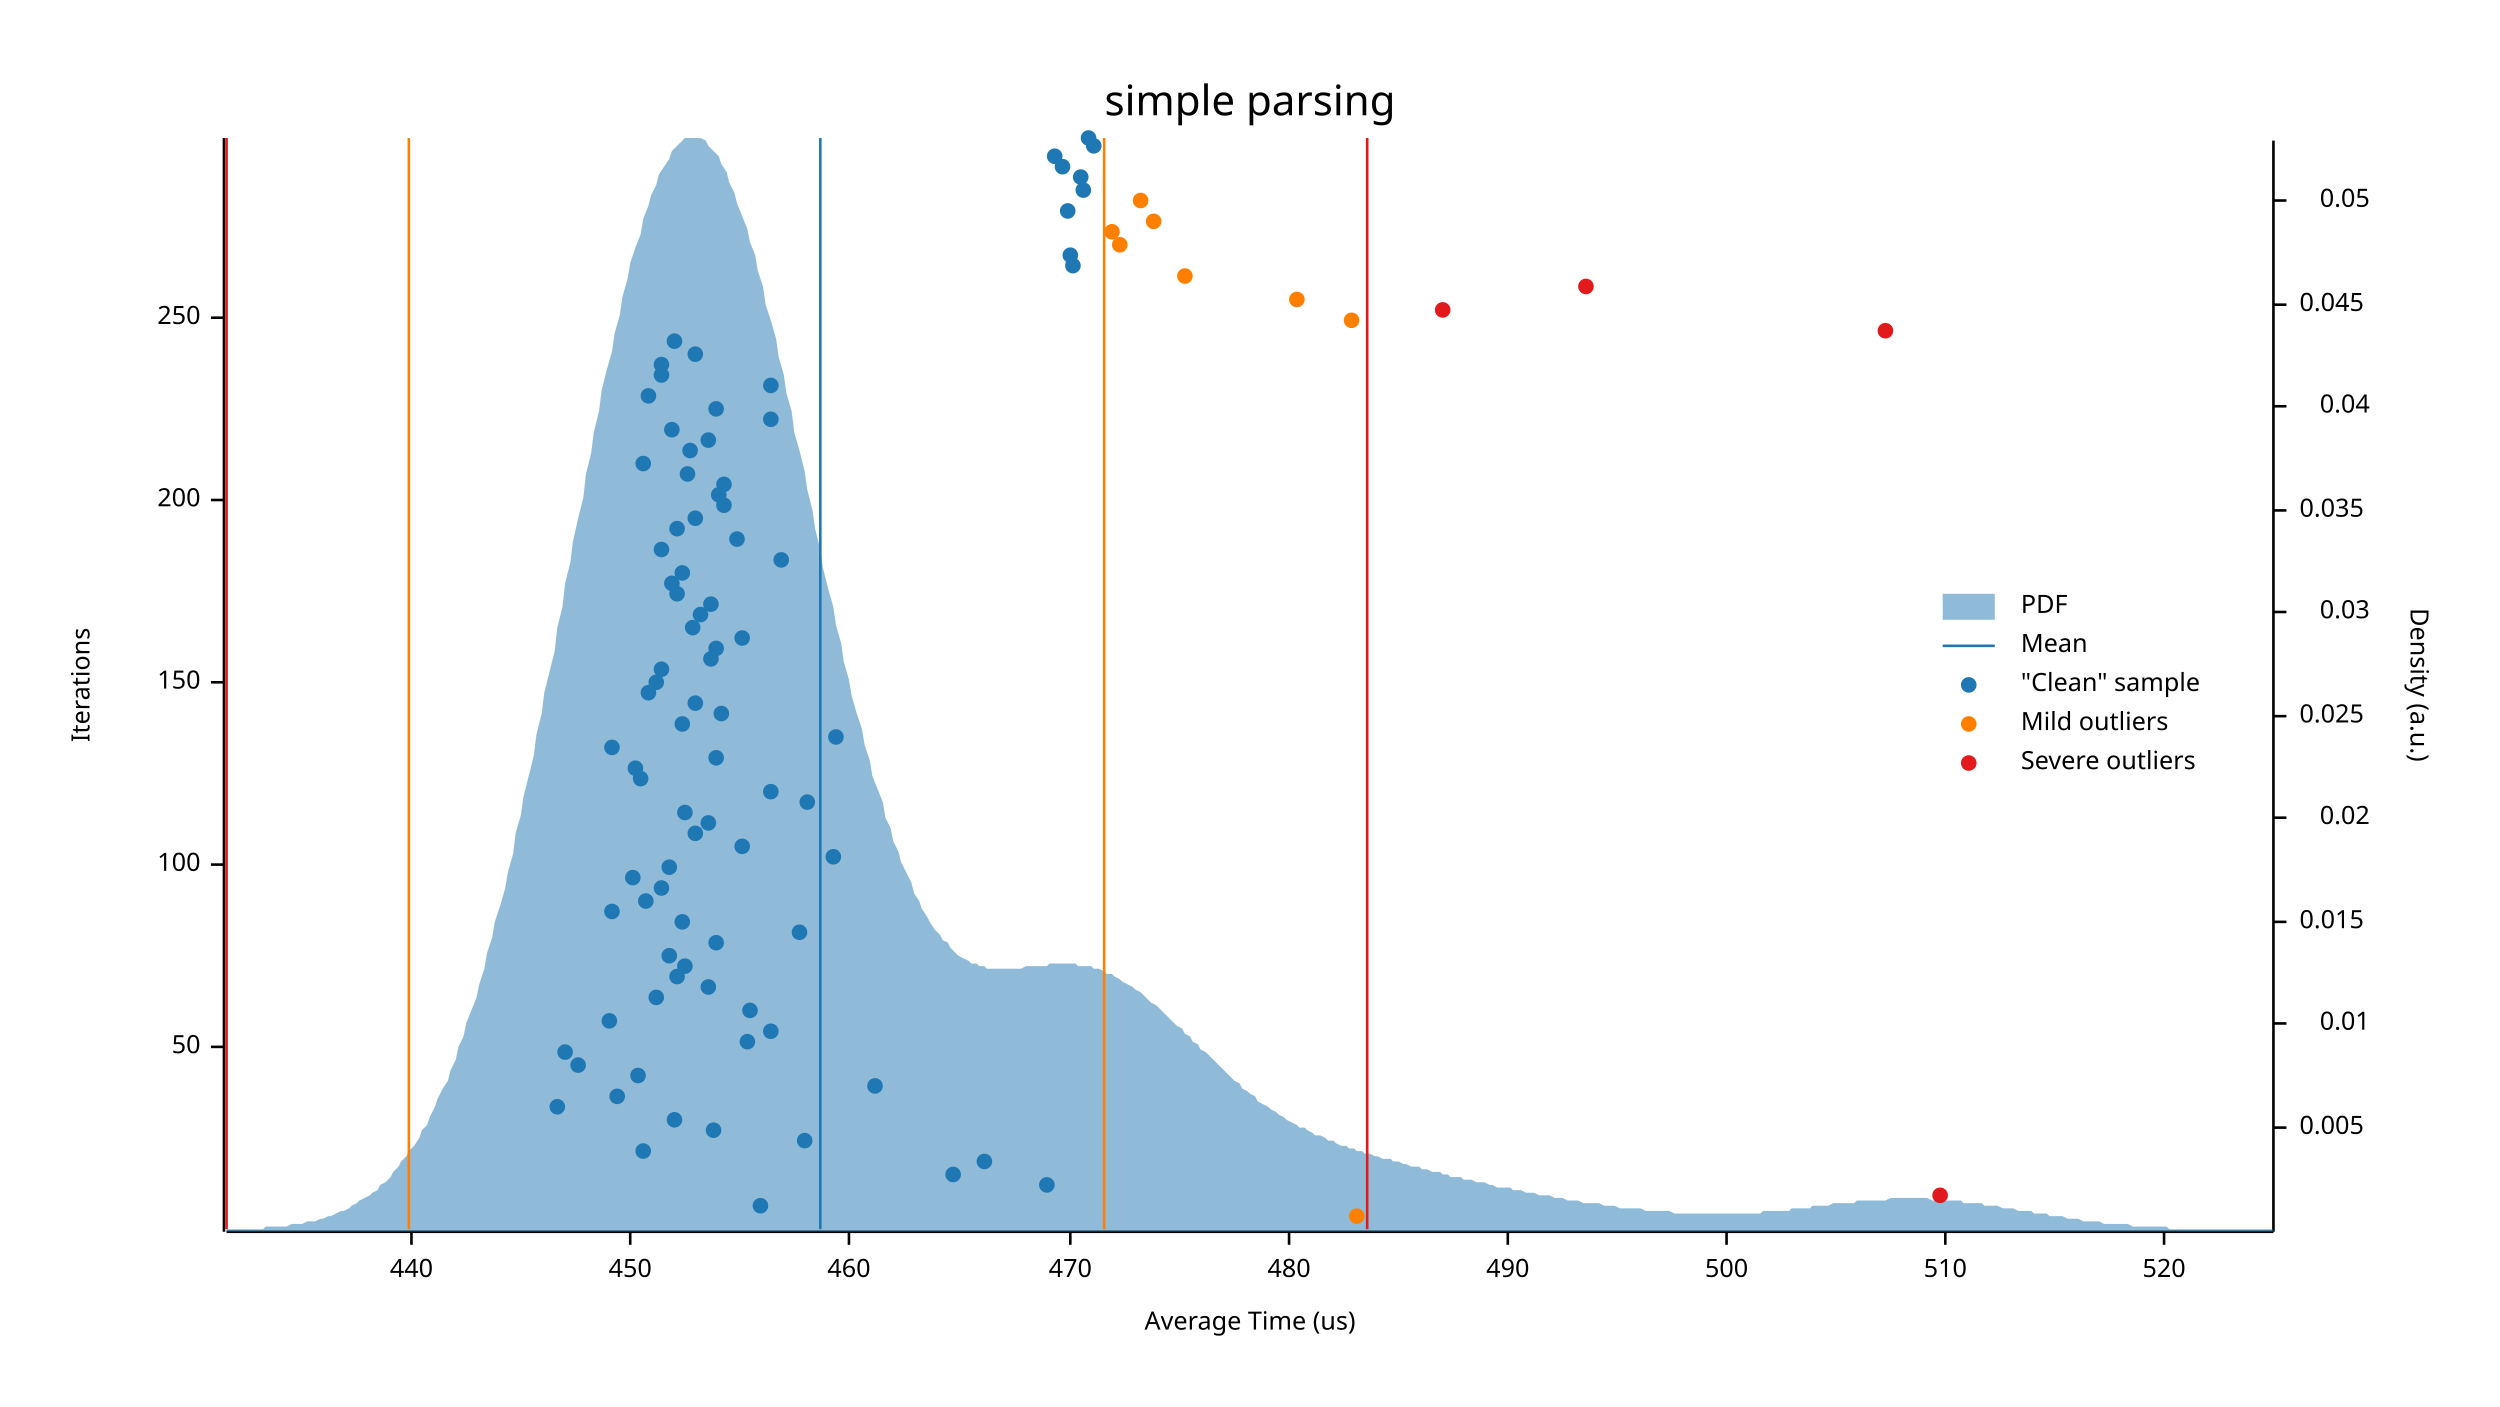
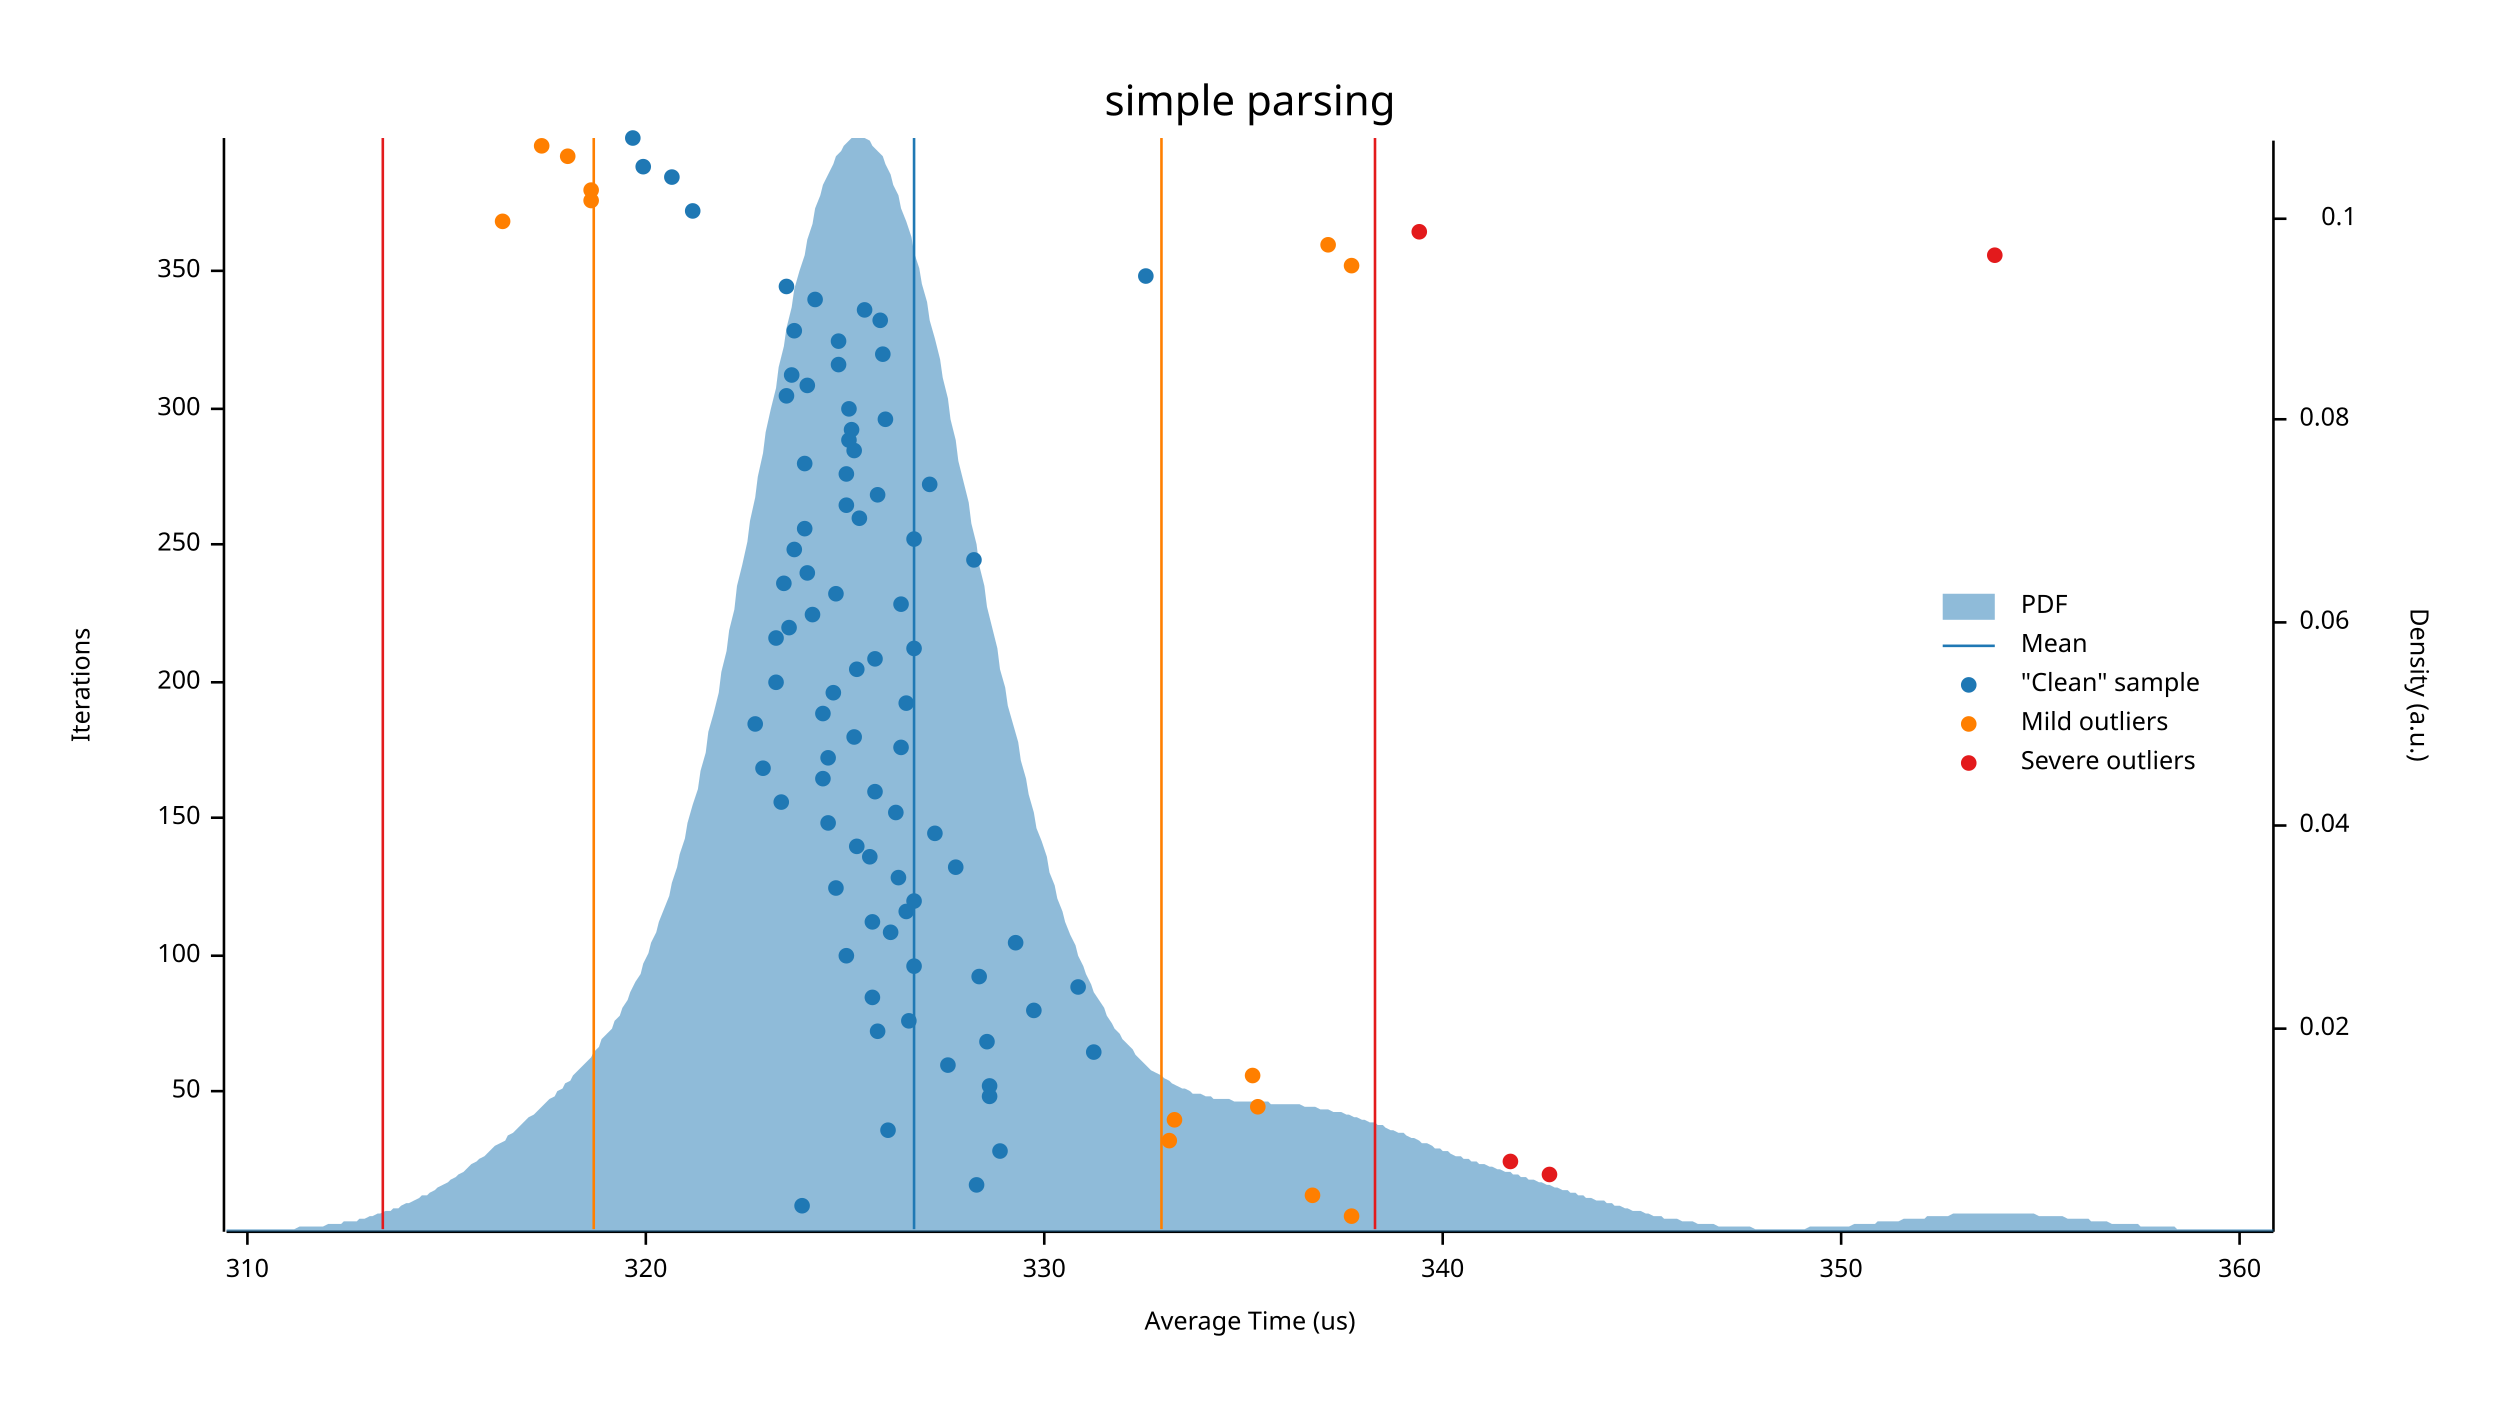
<svg xmlns="http://www.w3.org/2000/svg" width="960" height="540">
  <text x="480" y="32" dy="0.76em" text-anchor="middle" font-family="sans-serif" font-size="16.129" opacity="1" fill="#000000">
simple parsing
</text>
  <text x="27" y="263" dy="0.76em" text-anchor="middle" font-family="sans-serif" font-size="9.677" opacity="1" fill="#000000" transform="rotate(270, 27, 263)">
Iterations
</text>
  <text x="480" y="513" dy="-0.5ex" text-anchor="middle" font-family="sans-serif" font-size="9.677" opacity="1" fill="#000000">
Average Time (us)
</text>
  <polyline fill="none" opacity="1" stroke="#000000" stroke-width="1" points="86,53 86,473 " />
-   <text x="77" y="402" dy="0.5ex" text-anchor="end" font-family="sans-serif" font-size="9.677" opacity="1" fill="#000000">
+   <text x="77" y="419" dy="0.5ex" text-anchor="end" font-family="sans-serif" font-size="9.677" opacity="1" fill="#000000">
50
</text>
-   <polyline fill="none" opacity="1" stroke="#000000" stroke-width="1" points="81,402 86,402 " />
-   <text x="77" y="332" dy="0.5ex" text-anchor="end" font-family="sans-serif" font-size="9.677" opacity="1" fill="#000000">
+   <polyline fill="none" opacity="1" stroke="#000000" stroke-width="1" points="81,419 86,419 " />
+   <text x="77" y="367" dy="0.5ex" text-anchor="end" font-family="sans-serif" font-size="9.677" opacity="1" fill="#000000">
100
</text>
-   <polyline fill="none" opacity="1" stroke="#000000" stroke-width="1" points="81,332 86,332 " />
+   <polyline fill="none" opacity="1" stroke="#000000" stroke-width="1" points="81,367 86,367 " />
+   <text x="77" y="314" dy="0.5ex" text-anchor="end" font-family="sans-serif" font-size="9.677" opacity="1" fill="#000000">
+ 150
+ </text>
+   <polyline fill="none" opacity="1" stroke="#000000" stroke-width="1" points="81,314 86,314 " />
  <text x="77" y="262" dy="0.5ex" text-anchor="end" font-family="sans-serif" font-size="9.677" opacity="1" fill="#000000">
- 150
+ 200
</text>
  <polyline fill="none" opacity="1" stroke="#000000" stroke-width="1" points="81,262 86,262 " />
-   <text x="77" y="192" dy="0.5ex" text-anchor="end" font-family="sans-serif" font-size="9.677" opacity="1" fill="#000000">
- 200
- </text>
-   <polyline fill="none" opacity="1" stroke="#000000" stroke-width="1" points="81,192 86,192 " />
-   <text x="77" y="122" dy="0.5ex" text-anchor="end" font-family="sans-serif" font-size="9.677" opacity="1" fill="#000000">
+   <text x="77" y="209" dy="0.5ex" text-anchor="end" font-family="sans-serif" font-size="9.677" opacity="1" fill="#000000">
250
</text>
-   <polyline fill="none" opacity="1" stroke="#000000" stroke-width="1" points="81,122 86,122 " />
+   <polyline fill="none" opacity="1" stroke="#000000" stroke-width="1" points="81,209 86,209 " />
+   <text x="77" y="157" dy="0.5ex" text-anchor="end" font-family="sans-serif" font-size="9.677" opacity="1" fill="#000000">
+ 300
+ </text>
+   <polyline fill="none" opacity="1" stroke="#000000" stroke-width="1" points="81,157 86,157 " />
+   <text x="77" y="104" dy="0.5ex" text-anchor="end" font-family="sans-serif" font-size="9.677" opacity="1" fill="#000000">
+ 350
+ </text>
+   <polyline fill="none" opacity="1" stroke="#000000" stroke-width="1" points="81,104 86,104 " />
  <polyline fill="none" opacity="1" stroke="#000000" stroke-width="1" points="87,473 873,473 " />
-   <text x="158" y="483" dy="0.76em" text-anchor="middle" font-family="sans-serif" font-size="9.677" opacity="1" fill="#000000">
- 440
- </text>
-   <polyline fill="none" opacity="1" stroke="#000000" stroke-width="1" points="158,473 158,478 " />
-   <text x="242" y="483" dy="0.76em" text-anchor="middle" font-family="sans-serif" font-size="9.677" opacity="1" fill="#000000">
- 450
- </text>
-   <polyline fill="none" opacity="1" stroke="#000000" stroke-width="1" points="242,473 242,478 " />
-   <text x="326" y="483" dy="0.76em" text-anchor="middle" font-family="sans-serif" font-size="9.677" opacity="1" fill="#000000">
- 460
- </text>
-   <polyline fill="none" opacity="1" stroke="#000000" stroke-width="1" points="326,473 326,478 " />
-   <text x="411" y="483" dy="0.76em" text-anchor="middle" font-family="sans-serif" font-size="9.677" opacity="1" fill="#000000">
- 470
- </text>
-   <polyline fill="none" opacity="1" stroke="#000000" stroke-width="1" points="411,473 411,478 " />
-   <text x="495" y="483" dy="0.76em" text-anchor="middle" font-family="sans-serif" font-size="9.677" opacity="1" fill="#000000">
- 480
- </text>
-   <polyline fill="none" opacity="1" stroke="#000000" stroke-width="1" points="495,473 495,478 " />
-   <text x="579" y="483" dy="0.76em" text-anchor="middle" font-family="sans-serif" font-size="9.677" opacity="1" fill="#000000">
- 490
- </text>
-   <polyline fill="none" opacity="1" stroke="#000000" stroke-width="1" points="579,473 579,478 " />
-   <text x="663" y="483" dy="0.76em" text-anchor="middle" font-family="sans-serif" font-size="9.677" opacity="1" fill="#000000">
- 500
- </text>
-   <polyline fill="none" opacity="1" stroke="#000000" stroke-width="1" points="663,473 663,478 " />
-   <text x="747" y="483" dy="0.76em" text-anchor="middle" font-family="sans-serif" font-size="9.677" opacity="1" fill="#000000">
- 510
- </text>
-   <polyline fill="none" opacity="1" stroke="#000000" stroke-width="1" points="747,473 747,478 " />
-   <text x="831" y="483" dy="0.76em" text-anchor="middle" font-family="sans-serif" font-size="9.677" opacity="1" fill="#000000">
- 520
- </text>
-   <polyline fill="none" opacity="1" stroke="#000000" stroke-width="1" points="831,473 831,478 " />
+   <text x="95" y="483" dy="0.76em" text-anchor="middle" font-family="sans-serif" font-size="9.677" opacity="1" fill="#000000">
+ 310
+ </text>
+   <polyline fill="none" opacity="1" stroke="#000000" stroke-width="1" points="95,473 95,478 " />
+   <text x="248" y="483" dy="0.76em" text-anchor="middle" font-family="sans-serif" font-size="9.677" opacity="1" fill="#000000">
+ 320
+ </text>
+   <polyline fill="none" opacity="1" stroke="#000000" stroke-width="1" points="248,473 248,478 " />
+   <text x="401" y="483" dy="0.76em" text-anchor="middle" font-family="sans-serif" font-size="9.677" opacity="1" fill="#000000">
+ 330
+ </text>
+   <polyline fill="none" opacity="1" stroke="#000000" stroke-width="1" points="401,473 401,478 " />
+   <text x="554" y="483" dy="0.76em" text-anchor="middle" font-family="sans-serif" font-size="9.677" opacity="1" fill="#000000">
+ 340
+ </text>
+   <polyline fill="none" opacity="1" stroke="#000000" stroke-width="1" points="554,473 554,478 " />
+   <text x="707" y="483" dy="0.76em" text-anchor="middle" font-family="sans-serif" font-size="9.677" opacity="1" fill="#000000">
+ 350
+ </text>
+   <polyline fill="none" opacity="1" stroke="#000000" stroke-width="1" points="707,473 707,478 " />
+   <text x="860" y="483" dy="0.76em" text-anchor="middle" font-family="sans-serif" font-size="9.677" opacity="1" fill="#000000">
+ 360
+ </text>
+   <polyline fill="none" opacity="1" stroke="#000000" stroke-width="1" points="860,473 860,478 " />
  <text x="933" y="263" dy="0.76em" text-anchor="middle" font-family="sans-serif" font-size="9.677" opacity="1" fill="#000000" transform="rotate(90, 933, 263)">
Density (a.u.)
</text>
  <polyline fill="none" opacity="1" stroke="#000000" stroke-width="1" points="873,54 873,473 " />
-   <text x="883" y="433" dy="0.5ex" text-anchor="start" font-family="sans-serif" font-size="9.677" opacity="1" fill="#000000">
- 0.005
- </text>
-   <polyline fill="none" opacity="1" stroke="#000000" stroke-width="1" points="873,433 878,433 " />
-   <text x="910" y="393" dy="0.5ex" text-anchor="end" font-family="sans-serif" font-size="9.677" opacity="1" fill="#000000">
- 0.01
- </text>
-   <polyline fill="none" opacity="1" stroke="#000000" stroke-width="1" points="873,393 878,393 " />
-   <text x="883" y="354" dy="0.5ex" text-anchor="start" font-family="sans-serif" font-size="9.677" opacity="1" fill="#000000">
- 0.015
- </text>
-   <polyline fill="none" opacity="1" stroke="#000000" stroke-width="1" points="873,354 878,354 " />
-   <text x="910" y="314" dy="0.5ex" text-anchor="end" font-family="sans-serif" font-size="9.677" opacity="1" fill="#000000">
+   <text x="883" y="395" dy="0.5ex" text-anchor="start" font-family="sans-serif" font-size="9.677" opacity="1" fill="#000000">
0.02
</text>
-   <polyline fill="none" opacity="1" stroke="#000000" stroke-width="1" points="873,314 878,314 " />
-   <text x="883" y="275" dy="0.5ex" text-anchor="start" font-family="sans-serif" font-size="9.677" opacity="1" fill="#000000">
- 0.025
- </text>
-   <polyline fill="none" opacity="1" stroke="#000000" stroke-width="1" points="873,275 878,275 " />
-   <text x="910" y="235" dy="0.5ex" text-anchor="end" font-family="sans-serif" font-size="9.677" opacity="1" fill="#000000">
- 0.03
- </text>
-   <polyline fill="none" opacity="1" stroke="#000000" stroke-width="1" points="873,235 878,235 " />
-   <text x="883" y="196" dy="0.5ex" text-anchor="start" font-family="sans-serif" font-size="9.677" opacity="1" fill="#000000">
- 0.035
- </text>
-   <polyline fill="none" opacity="1" stroke="#000000" stroke-width="1" points="873,196 878,196 " />
-   <text x="910" y="156" dy="0.5ex" text-anchor="end" font-family="sans-serif" font-size="9.677" opacity="1" fill="#000000">
+   <polyline fill="none" opacity="1" stroke="#000000" stroke-width="1" points="873,395 878,395 " />
+   <text x="883" y="317" dy="0.5ex" text-anchor="start" font-family="sans-serif" font-size="9.677" opacity="1" fill="#000000">
0.04
</text>
-   <polyline fill="none" opacity="1" stroke="#000000" stroke-width="1" points="873,156 878,156 " />
-   <text x="883" y="117" dy="0.5ex" text-anchor="start" font-family="sans-serif" font-size="9.677" opacity="1" fill="#000000">
- 0.045
- </text>
-   <polyline fill="none" opacity="1" stroke="#000000" stroke-width="1" points="873,117 878,117 " />
-   <text x="910" y="77" dy="0.5ex" text-anchor="end" font-family="sans-serif" font-size="9.677" opacity="1" fill="#000000">
- 0.05
- </text>
-   <polyline fill="none" opacity="1" stroke="#000000" stroke-width="1" points="873,77 878,77 " />
-   <polygon opacity="0.5" fill="#1F78B4" points="87,472 88,472 90,472 91,472 93,472 94,472 96,472 98,472 99,472 101,472 102,471 104,471 105,471 107,471 109,471 110,471 112,470 113,470 115,470 116,470 118,469 120,469 121,469 123,468 124,468 126,467 127,467 129,466 131,465 132,465 134,464 135,463 137,462 138,461 140,460 142,459 143,458 145,457 146,455 148,454 150,452 151,450 153,448 154,446 156,444 157,442 159,440 161,437 162,434 164,432 165,429 167,425 168,422 170,418 172,415 173,411 175,407 176,402 178,398 179,393 181,388 183,383 184,378 186,372 187,366 189,360 190,354 192,348 194,341 195,335 197,328 198,320 200,313 201,306 203,298 205,290 206,282 208,274 209,266 211,258 213,250 214,241 216,233 217,224 219,216 220,208 222,199 224,191 225,182 227,174 228,166 230,158 231,150 233,142 235,135 236,128 238,121 239,114 241,107 242,101 244,95 246,90 247,84 249,79 250,75 252,71 253,67 255,64 257,61 258,58 260,56 261,55 263,53 264,53 266,53 268,53 269,53 271,54 272,56 274,58 276,60 277,63 279,66 280,70 282,74 283,78 285,83 287,88 288,93 290,98 291,104 293,110 294,117 296,123 298,130 299,137 301,144 302,151 304,158 305,166 307,173 309,181 310,188 312,196 313,203 315,211 316,218 318,226 320,233 321,240 323,247 324,254 326,261 327,267 329,274 331,280 332,286 334,292 335,298 337,303 339,308 340,314 342,318 343,323 345,327 346,331 348,335 350,339 351,343 353,346 354,349 356,352 357,354 359,357 361,359 362,361 364,362 365,364 367,366 368,367 370,368 372,369 373,370 375,370 376,371 378,371 379,372 381,372 383,372 384,372 386,372 387,372 389,372 391,372 392,372 394,371 395,371 397,371 398,371 400,371 402,371 403,370 405,370 406,370 408,370 409,370 411,370 413,370 414,371 416,371 417,371 419,371 420,372 422,372 424,373 425,374 427,374 428,375 430,376 431,377 433,378 435,379 436,380 438,381 439,382 441,384 442,385 444,386 446,388 447,389 449,391 450,392 452,394 454,395 455,397 457,398 458,400 460,401 461,403 463,404 465,406 466,407 468,409 469,410 471,412 472,413 474,415 476,416 477,418 479,419 480,420 482,421 483,423 485,424 487,425 488,426 490,427 491,428 493,429 494,430 496,431 498,432 499,433 501,433 502,434 504,435 505,436 507,436 509,437 510,438 512,438 513,439 515,440 517,440 518,441 520,441 521,442 523,442 524,443 526,443 528,444 529,444 531,445 532,445 534,445 535,446 537,446 539,447 540,447 542,448 543,448 545,448 546,449 548,449 550,450 551,450 553,450 554,451 556,451 557,452 559,452 561,452 562,453 564,453 565,453 567,454 568,454 570,454 572,455 573,455 575,456 576,456 578,456 580,456 581,457 583,457 584,457 586,458 587,458 589,458 591,459 592,459 594,459 595,459 597,460 598,460 600,460 602,461 603,461 605,461 606,461 608,462 609,462 611,462 613,462 614,462 616,463 617,463 619,463 620,463 622,464 624,464 625,464 627,464 628,464 630,464 632,465 633,465 635,465 636,465 638,465 639,465 641,465 643,466 644,466 646,466 647,466 649,466 650,466 652,466 654,466 655,466 657,466 658,466 660,466 661,466 663,466 665,466 666,466 668,466 669,466 671,466 672,466 674,466 676,466 677,465 679,465 680,465 682,465 683,465 685,465 687,465 688,464 690,464 691,464 693,464 695,464 696,463 698,463 699,463 701,463 702,463 704,462 706,462 707,462 709,462 710,462 712,462 713,461 715,461 717,461 718,461 720,461 721,461 723,461 724,461 726,460 728,460 729,460 731,460 732,460 734,460 735,460 737,460 739,460 740,460 742,461 743,461 745,461 746,461 748,461 750,461 751,461 753,461 754,462 756,462 758,462 759,462 761,462 762,463 764,463 765,463 767,463 769,464 770,464 772,464 773,464 775,465 776,465 778,465 780,465 781,466 783,466 784,466 786,466 787,467 789,467 791,467 792,467 794,468 795,468 797,468 798,468 800,469 802,469 803,469 805,469 806,469 808,470 809,470 811,470 813,470 814,470 816,470 817,470 819,471 821,471 822,471 824,471 825,471 827,471 828,471 830,471 832,471 833,472 835,472 836,472 838,472 839,472 841,472 843,472 844,472 846,472 847,472 849,472 850,472 852,472 854,472 855,472 857,472 858,472 860,472 861,472 863,472 865,472 866,472 868,472 869,472 871,472 873,472 873,473 87,473 " />
-   <polyline fill="none" opacity="1" stroke="#1F78B4" stroke-width="1" points="315,472 315,53 " />
-   <polyline fill="none" opacity="1" stroke="#FF7F00" stroke-width="1" points="157,472 157,53 " />
-   <polyline fill="none" opacity="1" stroke="#FF7F00" stroke-width="1" points="424,472 424,53 " />
-   <polyline fill="none" opacity="1" stroke="#E31A1C" stroke-width="1" points="87,472 87,53 " />
-   <polyline fill="none" opacity="1" stroke="#E31A1C" stroke-width="1" points="525,472 525,53 " />
-   <circle cx="292" cy="463" r="3" opacity="1" fill="#1F78B4" stroke="none" />
-   <circle cx="402" cy="455" r="3" opacity="1" fill="#1F78B4" stroke="none" />
-   <circle cx="366" cy="451" r="3" opacity="1" fill="#1F78B4" stroke="none" />
-   <circle cx="378" cy="446" r="3" opacity="1" fill="#1F78B4" stroke="none" />
-   <circle cx="247" cy="442" r="3" opacity="1" fill="#1F78B4" stroke="none" />
-   <circle cx="309" cy="438" r="3" opacity="1" fill="#1F78B4" stroke="none" />
-   <circle cx="274" cy="434" r="3" opacity="1" fill="#1F78B4" stroke="none" />
-   <circle cx="259" cy="430" r="3" opacity="1" fill="#1F78B4" stroke="none" />
-   <circle cx="214" cy="425" r="3" opacity="1" fill="#1F78B4" stroke="none" />
-   <circle cx="237" cy="421" r="3" opacity="1" fill="#1F78B4" stroke="none" />
-   <circle cx="336" cy="417" r="3" opacity="1" fill="#1F78B4" stroke="none" />
-   <circle cx="245" cy="413" r="3" opacity="1" fill="#1F78B4" stroke="none" />
-   <circle cx="222" cy="409" r="3" opacity="1" fill="#1F78B4" stroke="none" />
-   <circle cx="217" cy="404" r="3" opacity="1" fill="#1F78B4" stroke="none" />
-   <circle cx="287" cy="400" r="3" opacity="1" fill="#1F78B4" stroke="none" />
-   <circle cx="296" cy="396" r="3" opacity="1" fill="#1F78B4" stroke="none" />
-   <circle cx="234" cy="392" r="3" opacity="1" fill="#1F78B4" stroke="none" />
-   <circle cx="288" cy="388" r="3" opacity="1" fill="#1F78B4" stroke="none" />
-   <circle cx="252" cy="383" r="3" opacity="1" fill="#1F78B4" stroke="none" />
-   <circle cx="272" cy="379" r="3" opacity="1" fill="#1F78B4" stroke="none" />
-   <circle cx="260" cy="375" r="3" opacity="1" fill="#1F78B4" stroke="none" />
-   <circle cx="263" cy="371" r="3" opacity="1" fill="#1F78B4" stroke="none" />
-   <circle cx="257" cy="367" r="3" opacity="1" fill="#1F78B4" stroke="none" />
-   <circle cx="275" cy="362" r="3" opacity="1" fill="#1F78B4" stroke="none" />
-   <circle cx="307" cy="358" r="3" opacity="1" fill="#1F78B4" stroke="none" />
-   <circle cx="262" cy="354" r="3" opacity="1" fill="#1F78B4" stroke="none" />
-   <circle cx="235" cy="350" r="3" opacity="1" fill="#1F78B4" stroke="none" />
-   <circle cx="248" cy="346" r="3" opacity="1" fill="#1F78B4" stroke="none" />
-   <circle cx="254" cy="341" r="3" opacity="1" fill="#1F78B4" stroke="none" />
-   <circle cx="243" cy="337" r="3" opacity="1" fill="#1F78B4" stroke="none" />
-   <circle cx="257" cy="333" r="3" opacity="1" fill="#1F78B4" stroke="none" />
-   <circle cx="320" cy="329" r="3" opacity="1" fill="#1F78B4" stroke="none" />
-   <circle cx="285" cy="325" r="3" opacity="1" fill="#1F78B4" stroke="none" />
-   <circle cx="267" cy="320" r="3" opacity="1" fill="#1F78B4" stroke="none" />
-   <circle cx="272" cy="316" r="3" opacity="1" fill="#1F78B4" stroke="none" />
-   <circle cx="263" cy="312" r="3" opacity="1" fill="#1F78B4" stroke="none" />
-   <circle cx="310" cy="308" r="3" opacity="1" fill="#1F78B4" stroke="none" />
-   <circle cx="296" cy="304" r="3" opacity="1" fill="#1F78B4" stroke="none" />
-   <circle cx="246" cy="299" r="3" opacity="1" fill="#1F78B4" stroke="none" />
-   <circle cx="244" cy="295" r="3" opacity="1" fill="#1F78B4" stroke="none" />
-   <circle cx="275" cy="291" r="3" opacity="1" fill="#1F78B4" stroke="none" />
-   <circle cx="235" cy="287" r="3" opacity="1" fill="#1F78B4" stroke="none" />
-   <circle cx="321" cy="283" r="3" opacity="1" fill="#1F78B4" stroke="none" />
-   <circle cx="262" cy="278" r="3" opacity="1" fill="#1F78B4" stroke="none" />
-   <circle cx="277" cy="274" r="3" opacity="1" fill="#1F78B4" stroke="none" />
-   <circle cx="267" cy="270" r="3" opacity="1" fill="#1F78B4" stroke="none" />
-   <circle cx="249" cy="266" r="3" opacity="1" fill="#1F78B4" stroke="none" />
-   <circle cx="252" cy="262" r="3" opacity="1" fill="#1F78B4" stroke="none" />
-   <circle cx="254" cy="257" r="3" opacity="1" fill="#1F78B4" stroke="none" />
-   <circle cx="273" cy="253" r="3" opacity="1" fill="#1F78B4" stroke="none" />
-   <circle cx="275" cy="249" r="3" opacity="1" fill="#1F78B4" stroke="none" />
-   <circle cx="285" cy="245" r="3" opacity="1" fill="#1F78B4" stroke="none" />
-   <circle cx="266" cy="241" r="3" opacity="1" fill="#1F78B4" stroke="none" />
-   <circle cx="269" cy="236" r="3" opacity="1" fill="#1F78B4" stroke="none" />
-   <circle cx="273" cy="232" r="3" opacity="1" fill="#1F78B4" stroke="none" />
-   <circle cx="260" cy="228" r="3" opacity="1" fill="#1F78B4" stroke="none" />
-   <circle cx="258" cy="224" r="3" opacity="1" fill="#1F78B4" stroke="none" />
-   <circle cx="262" cy="220" r="3" opacity="1" fill="#1F78B4" stroke="none" />
-   <circle cx="300" cy="215" r="3" opacity="1" fill="#1F78B4" stroke="none" />
-   <circle cx="254" cy="211" r="3" opacity="1" fill="#1F78B4" stroke="none" />
-   <circle cx="283" cy="207" r="3" opacity="1" fill="#1F78B4" stroke="none" />
-   <circle cx="260" cy="203" r="3" opacity="1" fill="#1F78B4" stroke="none" />
-   <circle cx="267" cy="199" r="3" opacity="1" fill="#1F78B4" stroke="none" />
-   <circle cx="278" cy="194" r="3" opacity="1" fill="#1F78B4" stroke="none" />
-   <circle cx="276" cy="190" r="3" opacity="1" fill="#1F78B4" stroke="none" />
-   <circle cx="278" cy="186" r="3" opacity="1" fill="#1F78B4" stroke="none" />
-   <circle cx="264" cy="182" r="3" opacity="1" fill="#1F78B4" stroke="none" />
-   <circle cx="247" cy="178" r="3" opacity="1" fill="#1F78B4" stroke="none" />
-   <circle cx="265" cy="173" r="3" opacity="1" fill="#1F78B4" stroke="none" />
-   <circle cx="272" cy="169" r="3" opacity="1" fill="#1F78B4" stroke="none" />
-   <circle cx="258" cy="165" r="3" opacity="1" fill="#1F78B4" stroke="none" />
-   <circle cx="296" cy="161" r="3" opacity="1" fill="#1F78B4" stroke="none" />
-   <circle cx="275" cy="157" r="3" opacity="1" fill="#1F78B4" stroke="none" />
-   <circle cx="249" cy="152" r="3" opacity="1" fill="#1F78B4" stroke="none" />
-   <circle cx="296" cy="148" r="3" opacity="1" fill="#1F78B4" stroke="none" />
-   <circle cx="254" cy="144" r="3" opacity="1" fill="#1F78B4" stroke="none" />
-   <circle cx="254" cy="140" r="3" opacity="1" fill="#1F78B4" stroke="none" />
-   <circle cx="267" cy="136" r="3" opacity="1" fill="#1F78B4" stroke="none" />
-   <circle cx="259" cy="131" r="3" opacity="1" fill="#1F78B4" stroke="none" />
-   <circle cx="412" cy="102" r="3" opacity="1" fill="#1F78B4" stroke="none" />
-   <circle cx="411" cy="98" r="3" opacity="1" fill="#1F78B4" stroke="none" />
-   <circle cx="410" cy="81" r="3" opacity="1" fill="#1F78B4" stroke="none" />
-   <circle cx="416" cy="73" r="3" opacity="1" fill="#1F78B4" stroke="none" />
-   <circle cx="415" cy="68" r="3" opacity="1" fill="#1F78B4" stroke="none" />
-   <circle cx="408" cy="64" r="3" opacity="1" fill="#1F78B4" stroke="none" />
-   <circle cx="405" cy="60" r="3" opacity="1" fill="#1F78B4" stroke="none" />
-   <circle cx="420" cy="56" r="3" opacity="1" fill="#1F78B4" stroke="none" />
-   <circle cx="418" cy="53" r="3" opacity="1" fill="#1F78B4" stroke="none" />
-   <circle cx="521" cy="467" r="3" opacity="1" fill="#FF7F00" stroke="none" />
-   <circle cx="519" cy="123" r="3" opacity="1" fill="#FF7F00" stroke="none" />
-   <circle cx="498" cy="115" r="3" opacity="1" fill="#FF7F00" stroke="none" />
-   <circle cx="455" cy="106" r="3" opacity="1" fill="#FF7F00" stroke="none" />
-   <circle cx="430" cy="94" r="3" opacity="1" fill="#FF7F00" stroke="none" />
-   <circle cx="427" cy="89" r="3" opacity="1" fill="#FF7F00" stroke="none" />
-   <circle cx="443" cy="85" r="3" opacity="1" fill="#FF7F00" stroke="none" />
-   <circle cx="438" cy="77" r="3" opacity="1" fill="#FF7F00" stroke="none" />
-   <circle cx="745" cy="459" r="3" opacity="1" fill="#E31A1C" stroke="none" />
-   <circle cx="724" cy="127" r="3" opacity="1" fill="#E31A1C" stroke="none" />
-   <circle cx="554" cy="119" r="3" opacity="1" fill="#E31A1C" stroke="none" />
-   <circle cx="609" cy="110" r="3" opacity="1" fill="#E31A1C" stroke="none" />
+   <polyline fill="none" opacity="1" stroke="#000000" stroke-width="1" points="873,317 878,317 " />
+   <text x="883" y="239" dy="0.5ex" text-anchor="start" font-family="sans-serif" font-size="9.677" opacity="1" fill="#000000">
+ 0.06
+ </text>
+   <polyline fill="none" opacity="1" stroke="#000000" stroke-width="1" points="873,239 878,239 " />
+   <text x="883" y="161" dy="0.5ex" text-anchor="start" font-family="sans-serif" font-size="9.677" opacity="1" fill="#000000">
+ 0.08
+ </text>
+   <polyline fill="none" opacity="1" stroke="#000000" stroke-width="1" points="873,161 878,161 " />
+   <text x="905" y="84" dy="0.5ex" text-anchor="end" font-family="sans-serif" font-size="9.677" opacity="1" fill="#000000">
+ 0.1
+ </text>
+   <polyline fill="none" opacity="1" stroke="#000000" stroke-width="1" points="873,84 878,84 " />
+   <polygon opacity="0.5" fill="#1F78B4" points="87,472 88,472 90,472 91,472 93,472 94,472 96,472 98,472 99,472 101,472 102,472 104,472 105,472 107,472 109,472 110,472 112,472 113,472 115,471 116,471 118,471 120,471 121,471 123,471 124,471 126,470 127,470 129,470 131,470 132,469 134,469 135,469 137,469 138,468 140,468 142,467 143,467 145,466 146,466 148,465 150,465 151,464 153,464 154,463 156,462 157,462 159,461 161,460 162,459 164,459 165,458 167,457 168,456 170,455 172,454 173,453 175,452 176,451 178,450 179,449 181,447 183,446 184,445 186,444 187,443 189,441 190,440 192,439 194,438 195,436 197,435 198,434 200,432 201,431 203,429 205,428 206,427 208,425 209,424 211,422 213,421 214,419 216,418 217,416 219,415 220,413 222,411 224,409 225,408 227,406 228,404 230,402 231,399 233,397 235,395 236,392 238,390 239,387 241,384 242,381 244,377 246,374 247,370 249,366 250,362 252,358 253,354 255,349 257,344 258,339 260,333 261,328 263,322 264,316 266,309 268,303 269,296 271,289 272,281 274,274 276,266 277,258 279,250 280,242 282,234 283,225 285,217 287,208 288,200 290,191 291,183 293,174 294,166 296,157 298,149 299,141 301,133 302,126 304,118 305,111 307,104 309,98 310,92 312,86 313,80 315,75 316,71 318,67 320,63 321,60 323,58 324,56 326,54 327,53 329,53 331,53 332,53 334,54 335,56 337,58 339,60 340,63 342,67 343,71 345,75 346,80 348,85 350,91 351,97 353,103 354,109 356,116 357,123 359,130 361,138 362,145 364,153 365,161 367,169 368,177 370,185 372,193 373,201 375,209 376,217 378,225 379,233 381,241 383,249 384,257 386,264 387,271 389,278 391,285 392,292 394,299 395,305 397,312 398,318 400,323 402,329 403,335 405,340 406,345 408,350 409,354 411,359 413,363 414,367 416,371 417,374 419,378 420,381 422,384 424,387 425,390 427,393 428,395 430,397 431,399 433,401 435,403 436,405 438,407 439,408 441,410 442,411 444,412 446,413 447,414 449,415 450,416 452,417 454,418 455,418 457,419 458,420 460,420 461,420 463,421 465,421 466,422 468,422 469,422 471,422 472,422 474,423 476,423 477,423 479,423 480,423 482,423 483,423 485,423 487,423 488,424 490,424 491,424 493,424 494,424 496,424 498,424 499,424 501,425 502,425 504,425 505,425 507,426 509,426 510,426 512,427 513,427 515,427 517,428 518,428 520,429 521,429 523,430 524,430 526,431 528,431 529,432 531,432 532,433 534,434 535,434 537,435 539,435 540,436 542,437 543,437 545,438 546,439 548,439 550,440 551,441 553,441 554,442 556,442 557,443 559,444 561,444 562,445 564,445 565,446 567,446 568,447 570,447 572,448 573,448 575,449 576,449 578,450 580,450 581,451 583,451 584,452 586,452 587,453 589,453 591,454 592,454 594,455 595,455 597,456 598,456 600,457 602,457 603,458 605,458 606,459 608,459 609,460 611,460 613,461 614,461 616,461 617,462 619,462 620,463 622,463 624,464 625,464 627,465 628,465 630,465 632,466 633,466 635,467 636,467 638,467 639,468 641,468 643,468 644,468 646,469 647,469 649,469 650,469 652,470 654,470 655,470 657,470 658,470 660,471 661,471 663,471 665,471 666,471 668,471 669,471 671,471 672,471 674,472 676,472 677,472 679,472 680,472 682,472 683,472 685,472 687,472 688,472 690,472 691,472 693,472 695,471 696,471 698,471 699,471 701,471 702,471 704,471 706,471 707,471 709,471 710,471 712,470 713,470 715,470 717,470 718,470 720,470 721,469 723,469 724,469 726,469 728,469 729,469 731,468 732,468 734,468 735,468 737,468 739,468 740,467 742,467 743,467 745,467 746,467 748,467 750,466 751,466 753,466 754,466 756,466 758,466 759,466 761,466 762,466 764,466 765,466 767,466 769,466 770,466 772,466 773,466 775,466 776,466 778,466 780,466 781,466 783,467 784,467 786,467 787,467 789,467 791,467 792,467 794,468 795,468 797,468 798,468 800,468 802,468 803,469 805,469 806,469 808,469 809,469 811,470 813,470 814,470 816,470 817,470 819,470 821,470 822,471 824,471 825,471 827,471 828,471 830,471 832,471 833,471 835,471 836,472 838,472 839,472 841,472 843,472 844,472 846,472 847,472 849,472 850,472 852,472 854,472 855,472 857,472 858,472 860,472 861,472 863,472 865,472 866,472 868,472 869,472 871,472 873,472 873,473 87,473 " />
+   <polyline fill="none" opacity="1" stroke="#1F78B4" stroke-width="1" points="351,472 351,53 " />
+   <polyline fill="none" opacity="1" stroke="#FF7F00" stroke-width="1" points="228,472 228,53 " />
+   <polyline fill="none" opacity="1" stroke="#FF7F00" stroke-width="1" points="446,472 446,53 " />
+   <polyline fill="none" opacity="1" stroke="#E31A1C" stroke-width="1" points="147,472 147,53 " />
+   <polyline fill="none" opacity="1" stroke="#E31A1C" stroke-width="1" points="528,472 528,53 " />
+   <circle cx="308" cy="463" r="3" opacity="1" fill="#1F78B4" stroke="none" />
+   <circle cx="375" cy="455" r="3" opacity="1" fill="#1F78B4" stroke="none" />
+   <circle cx="384" cy="442" r="3" opacity="1" fill="#1F78B4" stroke="none" />
+   <circle cx="341" cy="434" r="3" opacity="1" fill="#1F78B4" stroke="none" />
+   <circle cx="380" cy="421" r="3" opacity="1" fill="#1F78B4" stroke="none" />
+   <circle cx="380" cy="417" r="3" opacity="1" fill="#1F78B4" stroke="none" />
+   <circle cx="364" cy="409" r="3" opacity="1" fill="#1F78B4" stroke="none" />
+   <circle cx="420" cy="404" r="3" opacity="1" fill="#1F78B4" stroke="none" />
+   <circle cx="379" cy="400" r="3" opacity="1" fill="#1F78B4" stroke="none" />
+   <circle cx="337" cy="396" r="3" opacity="1" fill="#1F78B4" stroke="none" />
+   <circle cx="349" cy="392" r="3" opacity="1" fill="#1F78B4" stroke="none" />
+   <circle cx="397" cy="388" r="3" opacity="1" fill="#1F78B4" stroke="none" />
+   <circle cx="335" cy="383" r="3" opacity="1" fill="#1F78B4" stroke="none" />
+   <circle cx="414" cy="379" r="3" opacity="1" fill="#1F78B4" stroke="none" />
+   <circle cx="376" cy="375" r="3" opacity="1" fill="#1F78B4" stroke="none" />
+   <circle cx="351" cy="371" r="3" opacity="1" fill="#1F78B4" stroke="none" />
+   <circle cx="325" cy="367" r="3" opacity="1" fill="#1F78B4" stroke="none" />
+   <circle cx="390" cy="362" r="3" opacity="1" fill="#1F78B4" stroke="none" />
+   <circle cx="342" cy="358" r="3" opacity="1" fill="#1F78B4" stroke="none" />
+   <circle cx="335" cy="354" r="3" opacity="1" fill="#1F78B4" stroke="none" />
+   <circle cx="348" cy="350" r="3" opacity="1" fill="#1F78B4" stroke="none" />
+   <circle cx="351" cy="346" r="3" opacity="1" fill="#1F78B4" stroke="none" />
+   <circle cx="321" cy="341" r="3" opacity="1" fill="#1F78B4" stroke="none" />
+   <circle cx="345" cy="337" r="3" opacity="1" fill="#1F78B4" stroke="none" />
+   <circle cx="367" cy="333" r="3" opacity="1" fill="#1F78B4" stroke="none" />
+   <circle cx="334" cy="329" r="3" opacity="1" fill="#1F78B4" stroke="none" />
+   <circle cx="329" cy="325" r="3" opacity="1" fill="#1F78B4" stroke="none" />
+   <circle cx="359" cy="320" r="3" opacity="1" fill="#1F78B4" stroke="none" />
+   <circle cx="318" cy="316" r="3" opacity="1" fill="#1F78B4" stroke="none" />
+   <circle cx="344" cy="312" r="3" opacity="1" fill="#1F78B4" stroke="none" />
+   <circle cx="300" cy="308" r="3" opacity="1" fill="#1F78B4" stroke="none" />
+   <circle cx="336" cy="304" r="3" opacity="1" fill="#1F78B4" stroke="none" />
+   <circle cx="316" cy="299" r="3" opacity="1" fill="#1F78B4" stroke="none" />
+   <circle cx="293" cy="295" r="3" opacity="1" fill="#1F78B4" stroke="none" />
+   <circle cx="318" cy="291" r="3" opacity="1" fill="#1F78B4" stroke="none" />
+   <circle cx="346" cy="287" r="3" opacity="1" fill="#1F78B4" stroke="none" />
+   <circle cx="328" cy="283" r="3" opacity="1" fill="#1F78B4" stroke="none" />
+   <circle cx="290" cy="278" r="3" opacity="1" fill="#1F78B4" stroke="none" />
+   <circle cx="316" cy="274" r="3" opacity="1" fill="#1F78B4" stroke="none" />
+   <circle cx="348" cy="270" r="3" opacity="1" fill="#1F78B4" stroke="none" />
+   <circle cx="320" cy="266" r="3" opacity="1" fill="#1F78B4" stroke="none" />
+   <circle cx="298" cy="262" r="3" opacity="1" fill="#1F78B4" stroke="none" />
+   <circle cx="329" cy="257" r="3" opacity="1" fill="#1F78B4" stroke="none" />
+   <circle cx="336" cy="253" r="3" opacity="1" fill="#1F78B4" stroke="none" />
+   <circle cx="351" cy="249" r="3" opacity="1" fill="#1F78B4" stroke="none" />
+   <circle cx="298" cy="245" r="3" opacity="1" fill="#1F78B4" stroke="none" />
+   <circle cx="303" cy="241" r="3" opacity="1" fill="#1F78B4" stroke="none" />
+   <circle cx="312" cy="236" r="3" opacity="1" fill="#1F78B4" stroke="none" />
+   <circle cx="346" cy="232" r="3" opacity="1" fill="#1F78B4" stroke="none" />
+   <circle cx="321" cy="228" r="3" opacity="1" fill="#1F78B4" stroke="none" />
+   <circle cx="301" cy="224" r="3" opacity="1" fill="#1F78B4" stroke="none" />
+   <circle cx="310" cy="220" r="3" opacity="1" fill="#1F78B4" stroke="none" />
+   <circle cx="374" cy="215" r="3" opacity="1" fill="#1F78B4" stroke="none" />
+   <circle cx="305" cy="211" r="3" opacity="1" fill="#1F78B4" stroke="none" />
+   <circle cx="351" cy="207" r="3" opacity="1" fill="#1F78B4" stroke="none" />
+   <circle cx="309" cy="203" r="3" opacity="1" fill="#1F78B4" stroke="none" />
+   <circle cx="330" cy="199" r="3" opacity="1" fill="#1F78B4" stroke="none" />
+   <circle cx="325" cy="194" r="3" opacity="1" fill="#1F78B4" stroke="none" />
+   <circle cx="337" cy="190" r="3" opacity="1" fill="#1F78B4" stroke="none" />
+   <circle cx="357" cy="186" r="3" opacity="1" fill="#1F78B4" stroke="none" />
+   <circle cx="325" cy="182" r="3" opacity="1" fill="#1F78B4" stroke="none" />
+   <circle cx="309" cy="178" r="3" opacity="1" fill="#1F78B4" stroke="none" />
+   <circle cx="328" cy="173" r="3" opacity="1" fill="#1F78B4" stroke="none" />
+   <circle cx="326" cy="169" r="3" opacity="1" fill="#1F78B4" stroke="none" />
+   <circle cx="327" cy="165" r="3" opacity="1" fill="#1F78B4" stroke="none" />
+   <circle cx="340" cy="161" r="3" opacity="1" fill="#1F78B4" stroke="none" />
+   <circle cx="326" cy="157" r="3" opacity="1" fill="#1F78B4" stroke="none" />
+   <circle cx="302" cy="152" r="3" opacity="1" fill="#1F78B4" stroke="none" />
+   <circle cx="310" cy="148" r="3" opacity="1" fill="#1F78B4" stroke="none" />
+   <circle cx="304" cy="144" r="3" opacity="1" fill="#1F78B4" stroke="none" />
+   <circle cx="322" cy="140" r="3" opacity="1" fill="#1F78B4" stroke="none" />
+   <circle cx="339" cy="136" r="3" opacity="1" fill="#1F78B4" stroke="none" />
+   <circle cx="322" cy="131" r="3" opacity="1" fill="#1F78B4" stroke="none" />
+   <circle cx="305" cy="127" r="3" opacity="1" fill="#1F78B4" stroke="none" />
+   <circle cx="338" cy="123" r="3" opacity="1" fill="#1F78B4" stroke="none" />
+   <circle cx="332" cy="119" r="3" opacity="1" fill="#1F78B4" stroke="none" />
+   <circle cx="313" cy="115" r="3" opacity="1" fill="#1F78B4" stroke="none" />
+   <circle cx="302" cy="110" r="3" opacity="1" fill="#1F78B4" stroke="none" />
+   <circle cx="440" cy="106" r="3" opacity="1" fill="#1F78B4" stroke="none" />
+   <circle cx="266" cy="81" r="3" opacity="1" fill="#1F78B4" stroke="none" />
+   <circle cx="258" cy="68" r="3" opacity="1" fill="#1F78B4" stroke="none" />
+   <circle cx="247" cy="64" r="3" opacity="1" fill="#1F78B4" stroke="none" />
+   <circle cx="243" cy="53" r="3" opacity="1" fill="#1F78B4" stroke="none" />
+   <circle cx="519" cy="467" r="3" opacity="1" fill="#FF7F00" stroke="none" />
+   <circle cx="504" cy="459" r="3" opacity="1" fill="#FF7F00" stroke="none" />
+   <circle cx="449" cy="438" r="3" opacity="1" fill="#FF7F00" stroke="none" />
+   <circle cx="451" cy="430" r="3" opacity="1" fill="#FF7F00" stroke="none" />
+   <circle cx="483" cy="425" r="3" opacity="1" fill="#FF7F00" stroke="none" />
+   <circle cx="481" cy="413" r="3" opacity="1" fill="#FF7F00" stroke="none" />
+   <circle cx="519" cy="102" r="3" opacity="1" fill="#FF7F00" stroke="none" />
+   <circle cx="510" cy="94" r="3" opacity="1" fill="#FF7F00" stroke="none" />
+   <circle cx="193" cy="85" r="3" opacity="1" fill="#FF7F00" stroke="none" />
+   <circle cx="227" cy="77" r="3" opacity="1" fill="#FF7F00" stroke="none" />
+   <circle cx="227" cy="73" r="3" opacity="1" fill="#FF7F00" stroke="none" />
+   <circle cx="218" cy="60" r="3" opacity="1" fill="#FF7F00" stroke="none" />
+   <circle cx="208" cy="56" r="3" opacity="1" fill="#FF7F00" stroke="none" />
+   <circle cx="595" cy="451" r="3" opacity="1" fill="#E31A1C" stroke="none" />
+   <circle cx="580" cy="446" r="3" opacity="1" fill="#E31A1C" stroke="none" />
+   <circle cx="766" cy="98" r="3" opacity="1" fill="#E31A1C" stroke="none" />
+   <circle cx="545" cy="89" r="3" opacity="1" fill="#E31A1C" stroke="none" />
  <text x="776" y="228" dy="0.76em" text-anchor="start" font-family="sans-serif" font-size="9.677" opacity="1" fill="#000000">
PDF
</text>
  <text x="776" y="243" dy="0.76em" text-anchor="start" font-family="sans-serif" font-size="9.677" opacity="1" fill="#000000">
Mean
</text>
  <text x="776" y="258" dy="0.76em" text-anchor="start" font-family="sans-serif" font-size="9.677" opacity="1" fill="#000000">
"Clean" sample
</text>
  <text x="776" y="273" dy="0.76em" text-anchor="start" font-family="sans-serif" font-size="9.677" opacity="1" fill="#000000">
Mild outliers
</text>
  <text x="776" y="288" dy="0.76em" text-anchor="start" font-family="sans-serif" font-size="9.677" opacity="1" fill="#000000">
Severe outliers
</text>
  <rect x="746" y="228" width="20" height="10" opacity="0.5" fill="#1F78B4" stroke="none" />
  <polyline fill="none" opacity="1" stroke="#1F78B4" stroke-width="1" points="746,248 766,248 " />
  <circle cx="756" cy="263" r="3" opacity="1" fill="#1F78B4" stroke="none" />
  <circle cx="756" cy="278" r="3" opacity="1" fill="#FF7F00" stroke="none" />
  <circle cx="756" cy="293" r="3" opacity="1" fill="#E31A1C" stroke="none" />
</svg>
